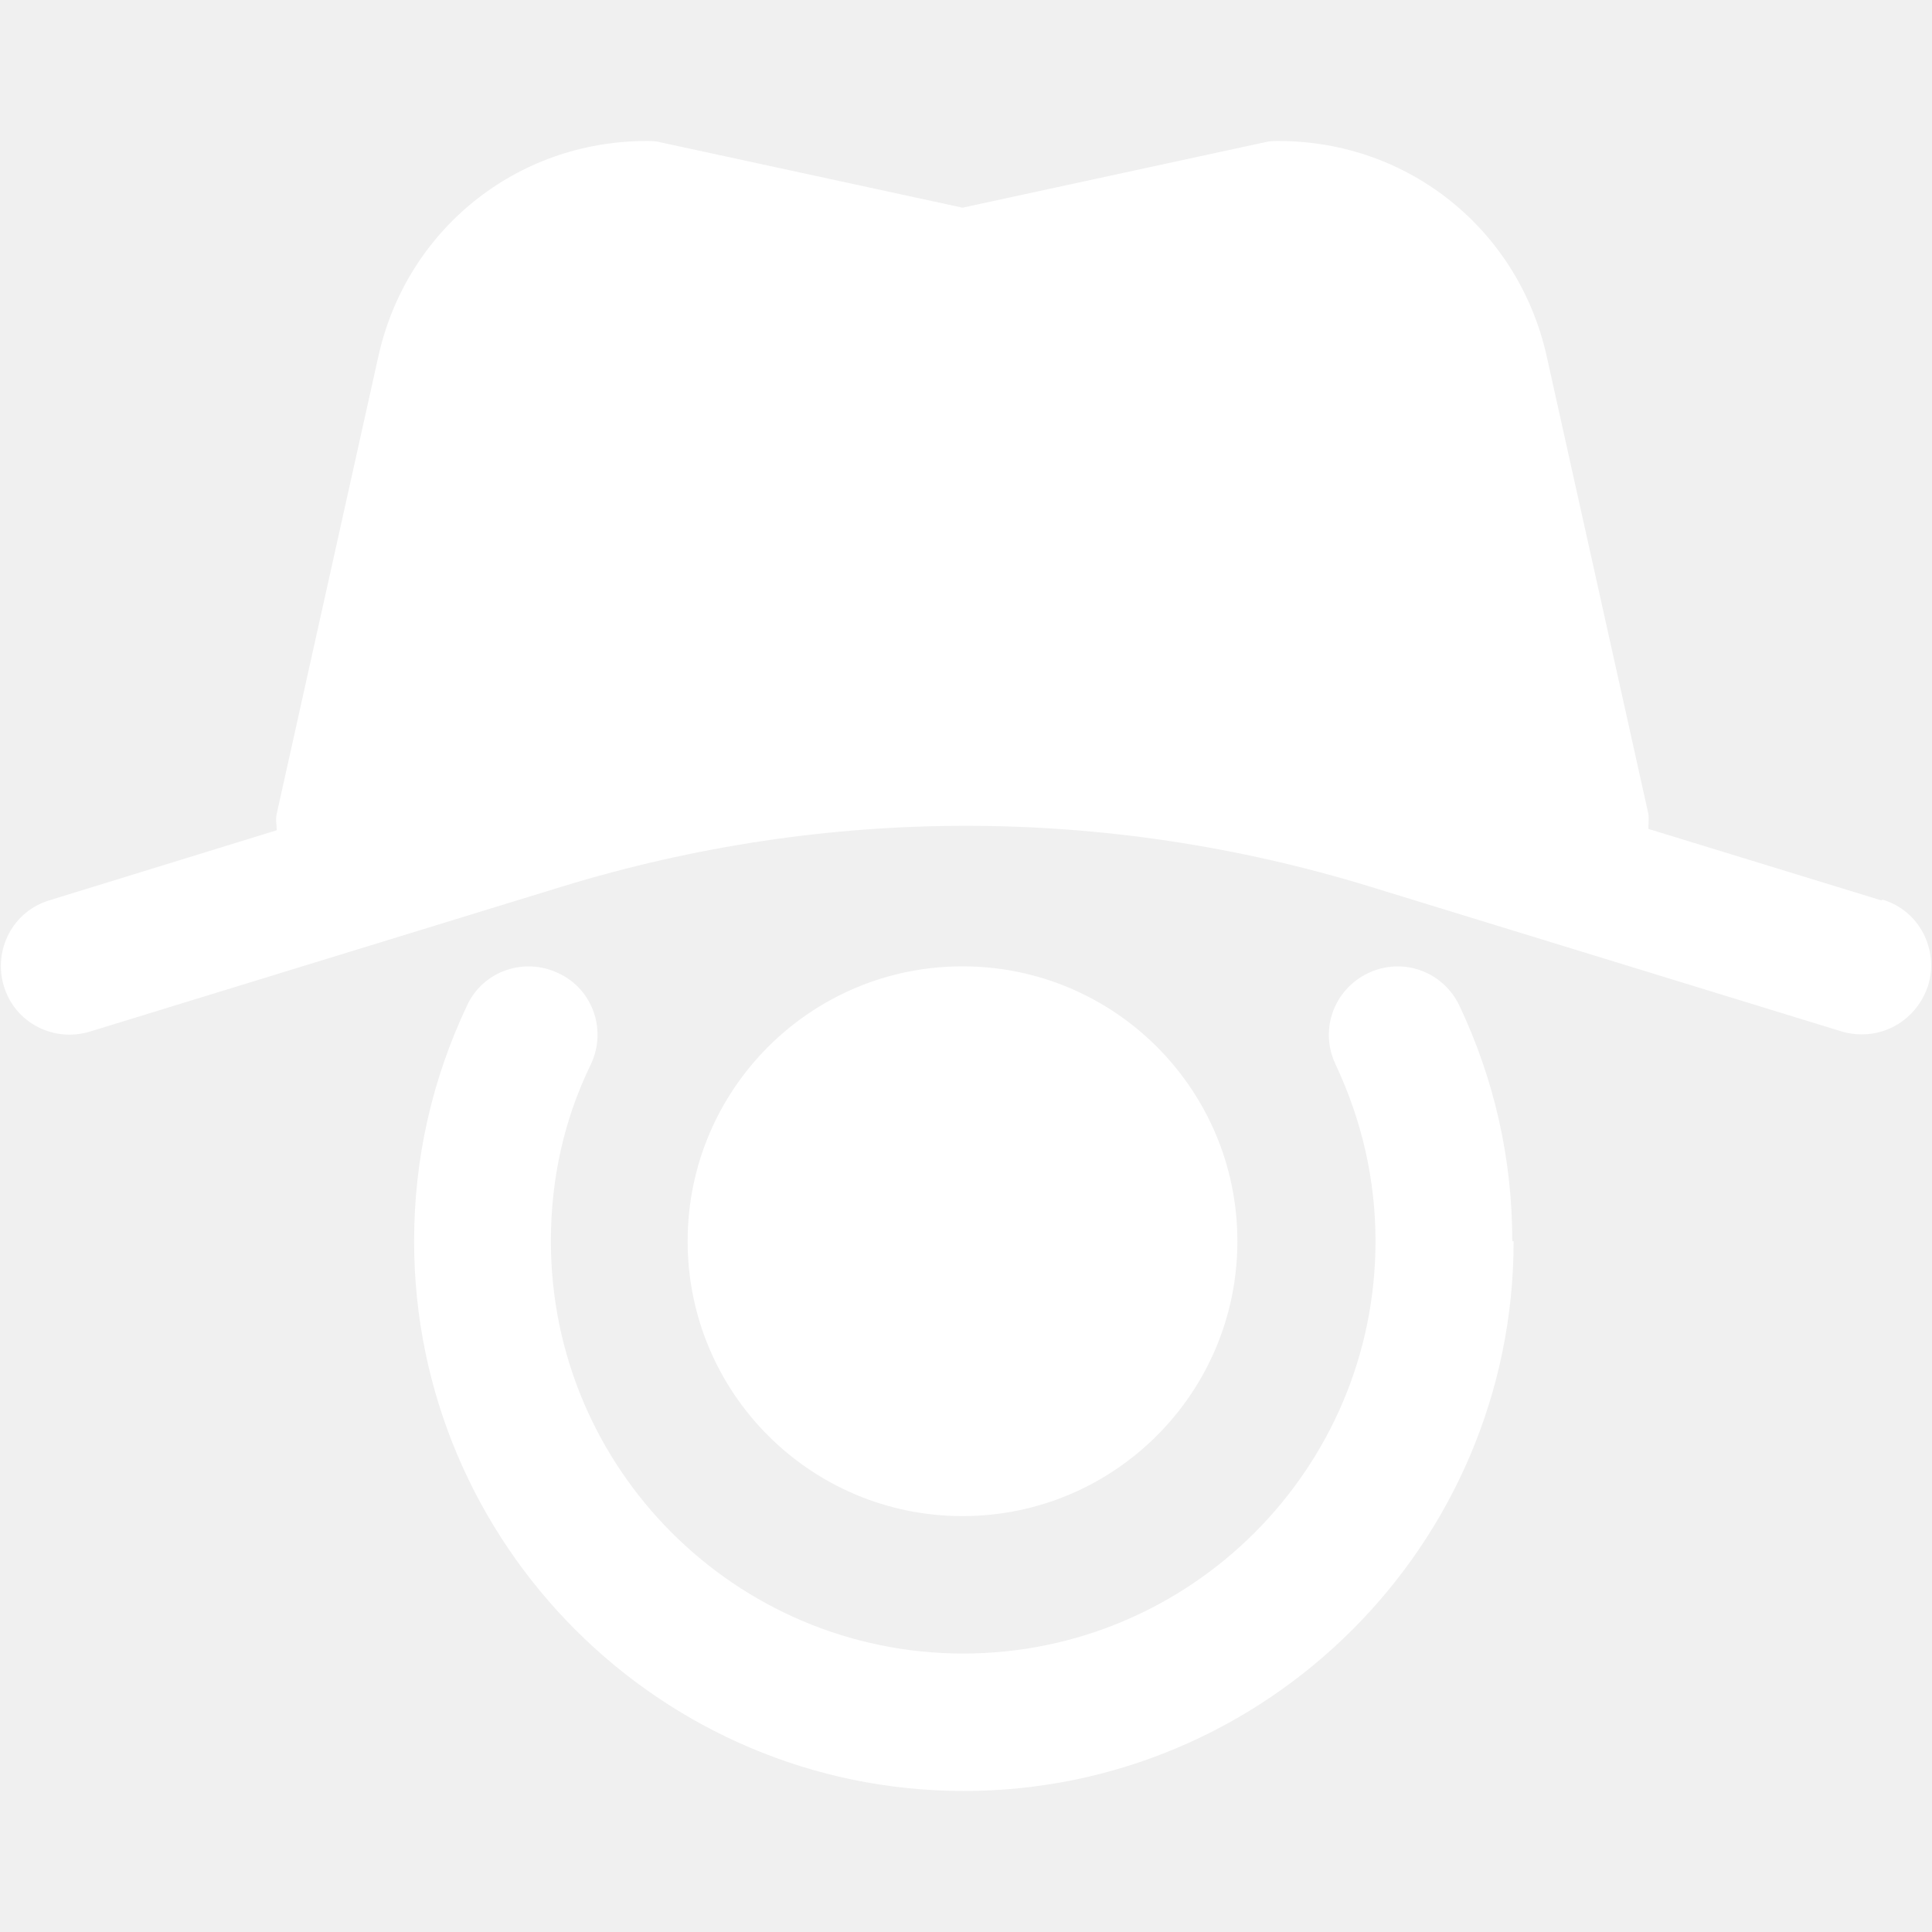
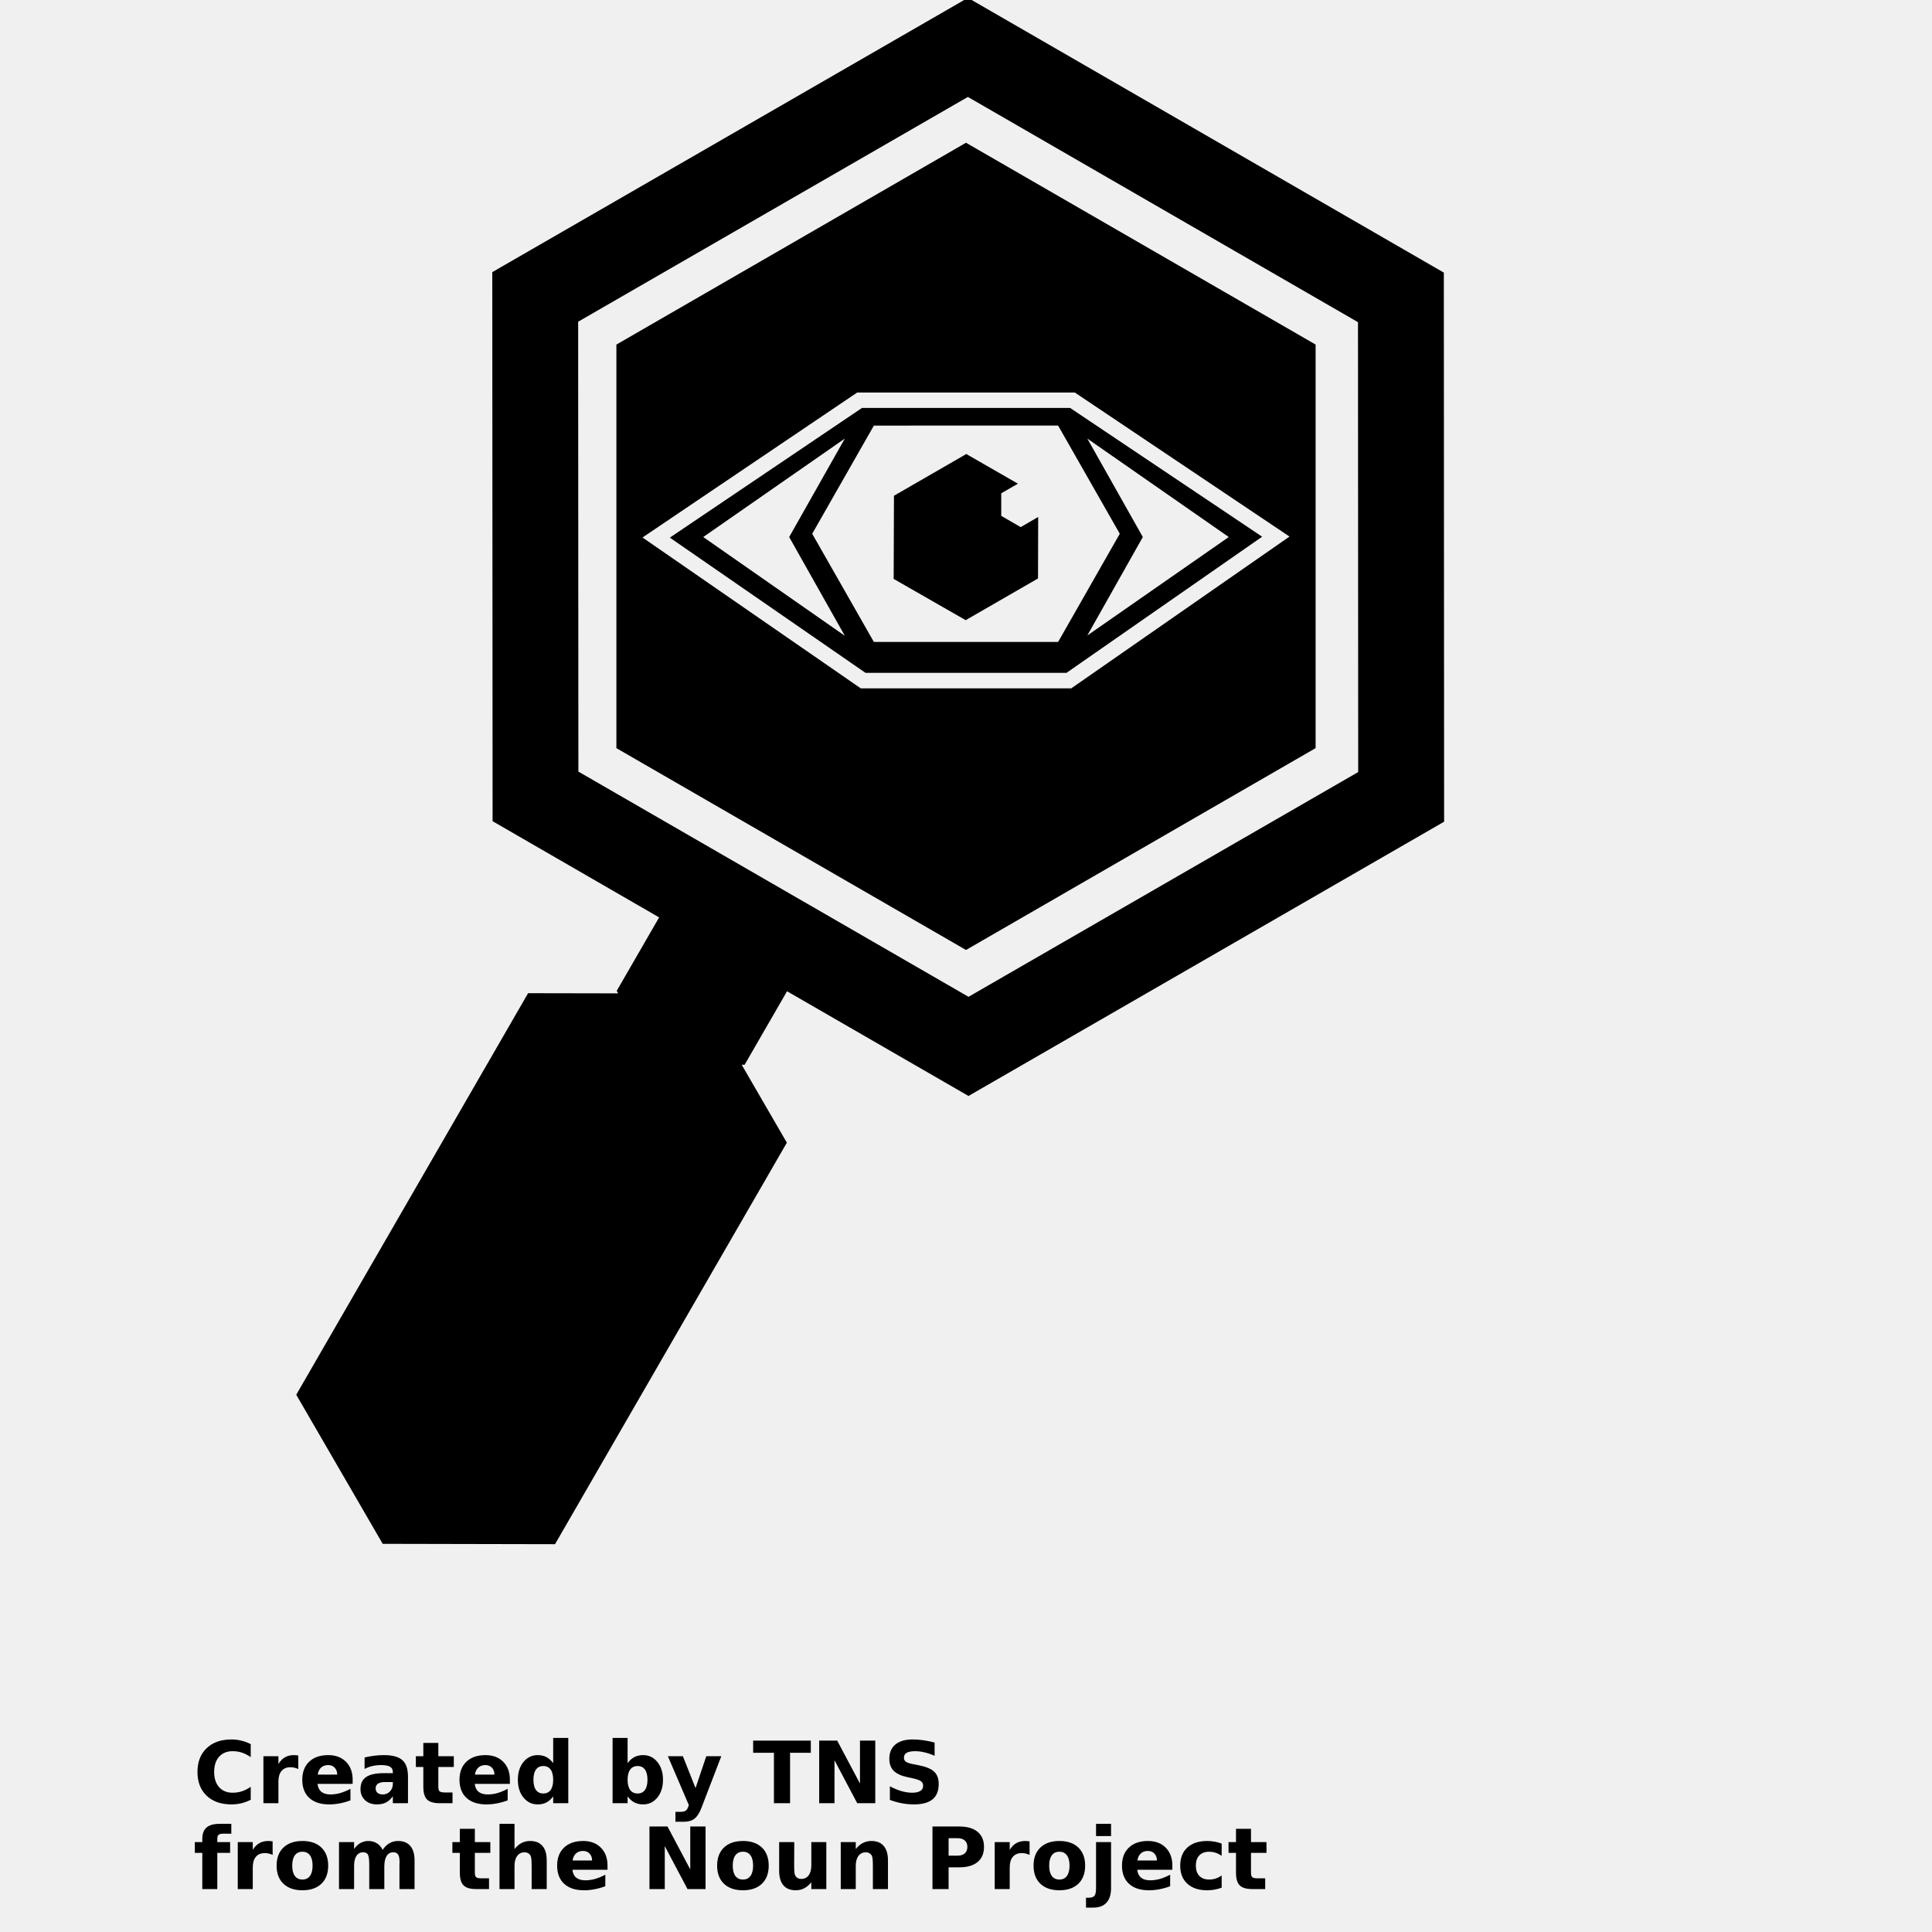
- <svg xmlns="http://www.w3.org/2000/svg" width="656" height="656" version="1.1" viewBox="0 0 492 492" id="svg4">
-   <defs id="defs8" />
-   <path d="m 245.111,386.086 c -38.676,0 -70,-31.324 -70,-70 0,-38.676 31.324,-70 70,-70 38.676,0 70,31.324 70,70 0,38.676 -31.324,70 -70,70 z m 233.98,-156.8 -59.324,-18.199 c 0,-1.227 0.176,-2.625 0,-3.852 l -25.898,-116.55 c -7.176,-32.199 -35.176,-54.773 -68.25,-54.773 -1.227,0 -2.449,0 -3.676,0.352 l -76.824,16.625 -76.824,-16.625 c -1.227,-0.352 -2.449,-0.352 -3.676,-0.352 -33.074,0 -61.074,22.574 -68.25,54.773 l -25.898,116.55 c -0.352,1.398 0,2.801 0,4.199 l -57.926,17.852 c -9.273,2.801 -14.352,12.602 -11.551,21.875 2.801,9.273 12.602,14.352 21.875,11.551 l 120.23,-36.926 c 67.375,-20.648 138.43,-20.648 205.8,0 l 120.23,36.926 c 1.75,0.523 3.5,0.699 5.074,0.699 7.523,0 14.352,-4.898 16.801,-12.426 2.801,-9.273 -2.273,-19.074 -11.551,-21.875 z m -93.977,86.801 c 0,-21 -4.551,-41.125 -13.477,-60.023 -4.199,-8.75 -14.523,-12.426 -23.273,-8.227 -8.75,4.199 -12.426,14.523 -8.227,23.273 6.648,14.176 10.148,29.227 10.148,44.977 0,57.926 -47.074,105 -105,105 -57.926,0 -105,-47.074 -105,-105 0,-15.75 3.324,-30.977 10.148,-44.977 4.199,-8.75 0.523,-19.25 -8.227,-23.273 -8.75,-4.199 -19.25,-0.523 -23.273,8.227 -8.926,18.898 -13.477,39.023 -13.477,60.023 0,77.176 62.824,140 140,140 77.176,0 140,-62.824 140,-140 z" id="path2" style="fill:#ffffff;fill-opacity:1" />
+ <svg xmlns="http://www.w3.org/2000/svg" xmlns:xlink="http://www.w3.org/1999/xlink" width="700pt" height="700pt" version="1.1" viewBox="0 0 700 700">
+   <defs>
+     <symbol id="t" overflow="visible">
+       <path d="m20.844-1.25c-1.074 0.562-2.195 0.984-3.359 1.266-1.168 0.281-2.383 0.422-3.641 0.422-3.781 0-6.777-1.051-8.984-3.156-2.211-2.113-3.312-4.977-3.312-8.594 0-3.625 1.102-6.492 3.312-8.609 2.207-2.113 5.203-3.172 8.984-3.172 1.258 0 2.473 0.148 3.641 0.438 1.164 0.281 2.285 0.699 3.359 1.25v4.703c-1.086-0.738-2.152-1.281-3.203-1.625-1.055-0.344-2.164-0.516-3.328-0.516-2.086 0-3.727 0.668-4.922 2-1.199 1.336-1.797 3.18-1.797 5.531 0 2.336 0.598 4.172 1.797 5.516 1.195 1.336 2.836 2 4.922 2 1.164 0 2.273-0.172 3.328-0.516 1.051-0.344 2.117-0.883 3.203-1.625z" />
+     </symbol>
+     <symbol id="c" overflow="visible">
+       <path d="m15.25-12.375c-0.48-0.227-0.953-0.395-1.422-0.5-0.469-0.102-0.945-0.156-1.422-0.156-1.398 0-2.477 0.449-3.234 1.344-0.75 0.898-1.125 2.18-1.125 3.844v7.844h-5.438v-17.016h5.438v2.797c0.695-1.113 1.5-1.926 2.406-2.438 0.906-0.508 1.992-0.766 3.266-0.766 0.176 0 0.367 0.012 0.578 0.031 0.219 0.012 0.531 0.043 0.938 0.094z" />
+     </symbol>
+     <symbol id="a" overflow="visible">
+       <path d="m19.594-8.547v1.547h-12.719c0.133 1.273 0.598 2.231 1.391 2.875 0.789 0.637 1.895 0.953 3.312 0.953 1.145 0 2.316-0.164 3.516-0.5 1.195-0.344 2.43-0.859 3.703-1.547v4.188c-1.293 0.492-2.586 0.855-3.875 1.094-1.281 0.25-2.562 0.375-3.844 0.375-3.086 0-5.481-0.781-7.188-2.344-1.699-1.562-2.547-3.754-2.547-6.578 0-2.781 0.832-4.961 2.5-6.547 1.676-1.594 3.984-2.391 6.922-2.391 2.676 0 4.816 0.809 6.422 2.422 1.602 1.605 2.406 3.758 2.406 6.453zm-5.594-1.812c0-1.031-0.305-1.863-0.906-2.5-0.594-0.633-1.383-0.953-2.359-0.953-1.055 0-1.906 0.297-2.562 0.891s-1.07 1.449-1.234 2.562z" />
+     </symbol>
+     <symbol id="j" overflow="visible">
+       <path d="m10.234-7.656c-1.137 0-1.992 0.195-2.562 0.578-0.562 0.387-0.844 0.953-0.844 1.703 0 0.688 0.227 1.23 0.688 1.625 0.457 0.387 1.098 0.578 1.922 0.578 1.02 0 1.879-0.363 2.578-1.094 0.695-0.738 1.047-1.66 1.047-2.766v-0.625zm8.312-2.047v9.703h-5.484v-2.516c-0.73 1.031-1.555 1.781-2.469 2.25-0.906 0.469-2.012 0.703-3.312 0.703-1.762 0-3.195-0.508-4.297-1.531-1.094-1.031-1.641-2.367-1.641-4.016 0-1.988 0.68-3.445 2.047-4.375 1.375-0.938 3.531-1.406 6.469-1.406h3.203v-0.422c0-0.863-0.34-1.492-1.016-1.891-0.68-0.406-1.734-0.609-3.172-0.609-1.168 0-2.258 0.121-3.266 0.359-1 0.23-1.93 0.578-2.781 1.047v-4.156c1.164-0.281 2.332-0.492 3.5-0.641 1.176-0.145 2.352-0.219 3.531-0.219 3.07 0 5.285 0.605 6.641 1.812 1.363 1.211 2.047 3.18 2.047 5.906z" />
+     </symbol>
+     <symbol id="b" overflow="visible">
+       <path d="m8.547-21.844v4.828h5.609v3.891h-5.609v7.219c0 0.793 0.156 1.328 0.469 1.609 0.32 0.273 0.945 0.406 1.875 0.406h2.797v3.891h-4.672c-2.148 0-3.668-0.445-4.562-1.344-0.898-0.895-1.344-2.414-1.344-4.562v-7.219h-2.703v-3.891h2.703v-4.828z" />
+     </symbol>
+     <symbol id="i" overflow="visible">
+       <path d="m14.188-14.516v-9.125h5.469v23.641h-5.469v-2.453c-0.75 1-1.578 1.734-2.484 2.203-0.898 0.457-1.938 0.688-3.125 0.688-2.094 0-3.82-0.832-5.172-2.5-1.344-1.664-2.016-3.805-2.016-6.422 0-2.625 0.672-4.769 2.016-6.438 1.352-1.664 3.078-2.5 5.172-2.5 1.176 0 2.219 0.234 3.125 0.703s1.734 1.203 2.484 2.203zm-3.578 11c1.156 0 2.039-0.422 2.656-1.266 0.613-0.852 0.922-2.086 0.922-3.703 0-1.625-0.309-2.859-0.922-3.703-0.617-0.852-1.5-1.281-2.656-1.281s-2.043 0.43-2.656 1.281c-0.617 0.844-0.922 2.078-0.922 3.703 0 1.617 0.305 2.852 0.922 3.703 0.613 0.844 1.5 1.266 2.656 1.266z" />
+     </symbol>
+     <symbol id="h" overflow="visible">
+       <path d="m11.672-3.516c1.156 0 2.039-0.422 2.656-1.266 0.613-0.852 0.922-2.086 0.922-3.703 0-1.625-0.309-2.859-0.922-3.703-0.617-0.852-1.5-1.281-2.656-1.281-1.168 0-2.062 0.43-2.688 1.281-0.625 0.855-0.938 2.09-0.938 3.703 0 1.605 0.312 2.836 0.938 3.688 0.625 0.855 1.52 1.281 2.688 1.281zm-3.625-11c0.75-1 1.578-1.734 2.484-2.203 0.914-0.469 1.969-0.703 3.156-0.703 2.094 0 3.812 0.836 5.156 2.5 1.352 1.668 2.031 3.812 2.031 6.438 0 2.617-0.68 4.758-2.031 6.422-1.344 1.668-3.062 2.5-5.156 2.5-1.188 0-2.242-0.234-3.156-0.703-0.906-0.469-1.734-1.195-2.484-2.188v2.453h-5.438v-23.641h5.438z" />
+     </symbol>
+     <symbol id="g" overflow="visible">
+       <path d="m0.375-17.016h5.438l4.578 11.547 3.891-11.547h5.438l-7.156 18.625c-0.719 1.895-1.559 3.219-2.516 3.969-0.961 0.758-2.219 1.141-3.781 1.141h-3.156v-3.578h1.703c0.926 0 1.598-0.148 2.016-0.438 0.414-0.293 0.742-0.82 0.984-1.578l0.141-0.469z" />
+     </symbol>
+     <symbol id="f" overflow="visible">
+       <path d="m0.156-22.672h20.891v4.406h-7.516v18.266h-5.844v-18.266h-7.531z" />
+     </symbol>
+     <symbol id="e" overflow="visible">
+       <path d="m2.859-22.672h6.531l8.25 15.547v-15.547h5.547v22.672h-6.547l-8.234-15.562v15.562h-5.547z" />
+     </symbol>
+     <symbol id="s" overflow="visible">
+       <path d="m18.641-21.969v4.797c-1.25-0.551-2.469-0.969-3.656-1.25-1.18-0.281-2.293-0.422-3.344-0.422-1.398 0-2.434 0.195-3.109 0.578-0.668 0.375-1 0.969-1 1.781 0 0.617 0.223 1.094 0.672 1.438 0.457 0.336 1.273 0.621 2.453 0.859l2.5 0.5c2.519 0.512 4.312 1.281 5.375 2.312s1.594 2.5 1.594 4.406c0 2.5-0.746 4.359-2.234 5.578-1.48 1.219-3.742 1.828-6.781 1.828-1.438 0-2.883-0.137-4.328-0.406-1.449-0.27-2.898-0.676-4.344-1.219v-4.938c1.445 0.773 2.844 1.355 4.188 1.75 1.352 0.387 2.66 0.578 3.922 0.578 1.27 0 2.242-0.211 2.922-0.641 0.676-0.426 1.016-1.035 1.016-1.828 0-0.707-0.23-1.25-0.688-1.625-0.461-0.383-1.375-0.734-2.75-1.047l-2.266-0.5c-2.273-0.477-3.934-1.25-4.984-2.312-1.043-1.07-1.562-2.508-1.562-4.312 0-2.25 0.727-3.984 2.188-5.203 1.457-1.219 3.551-1.828 6.281-1.828 1.25 0 2.531 0.094 3.844 0.281 1.32 0.188 2.688 0.469 4.094 0.844z" />
+     </symbol>
+     <symbol id="r" overflow="visible">
+       <path d="m13.812-23.641v3.578h-3.016c-0.773 0-1.309 0.141-1.609 0.422-0.305 0.273-0.453 0.75-0.453 1.438v1.188h4.641v3.891h-4.641v13.125h-5.438v-13.125h-2.703v-3.891h2.703v-1.188c0-1.852 0.516-3.223 1.547-4.109 1.031-0.883 2.629-1.328 4.797-1.328z" />
+     </symbol>
+     <symbol id="d" overflow="visible">
+       <path d="m10.703-13.531c-1.199 0-2.117 0.434-2.75 1.297-0.637 0.867-0.953 2.117-0.953 3.75 0 1.625 0.316 2.871 0.953 3.734 0.633 0.867 1.551 1.297 2.75 1.297 1.188 0 2.094-0.43 2.719-1.297 0.633-0.863 0.953-2.109 0.953-3.734 0-1.633-0.32-2.883-0.953-3.75-0.625-0.863-1.531-1.297-2.719-1.297zm0-3.891c2.926 0 5.211 0.793 6.859 2.375 1.645 1.574 2.469 3.762 2.469 6.562 0 2.793-0.824 4.981-2.469 6.562-1.648 1.574-3.934 2.359-6.859 2.359-2.938 0-5.234-0.785-6.891-2.359-1.648-1.582-2.469-3.769-2.469-6.562 0-2.801 0.82-4.988 2.469-6.562 1.656-1.582 3.953-2.375 6.891-2.375z" />
+     </symbol>
+     <symbol id="q" overflow="visible">
+       <path d="m18.375-14.188c0.688-1.051 1.504-1.852 2.453-2.406 0.945-0.551 1.988-0.828 3.125-0.828 1.957 0 3.445 0.605 4.469 1.812 1.02 1.199 1.531 2.949 1.531 5.25v10.359h-5.469v-8.875c0.008-0.125 0.016-0.258 0.016-0.406 0.008-0.145 0.016-0.348 0.016-0.609 0-1.207-0.18-2.082-0.531-2.625-0.355-0.539-0.93-0.812-1.719-0.812-1.031 0-1.828 0.43-2.391 1.281-0.562 0.855-0.855 2.086-0.875 3.688v8.359h-5.469v-8.875c0-1.883-0.164-3.098-0.484-3.641-0.324-0.539-0.902-0.812-1.734-0.812-1.043 0-1.852 0.434-2.422 1.297-0.562 0.855-0.844 2.074-0.844 3.656v8.375h-5.469v-17.016h5.469v2.5c0.664-0.969 1.43-1.691 2.297-2.172 0.875-0.488 1.832-0.734 2.875-0.734 1.176 0 2.211 0.289 3.109 0.859 0.906 0.562 1.586 1.355 2.047 2.375z" />
+     </symbol>
+     <symbol id="p" overflow="visible">
+       <path d="m19.719-10.359v10.359h-5.469v-7.906c0-1.477-0.039-2.492-0.109-3.047-0.062-0.562-0.172-0.977-0.328-1.25-0.219-0.352-0.512-0.629-0.875-0.828-0.367-0.195-0.777-0.297-1.234-0.297-1.137 0-2.031 0.445-2.688 1.328-0.648 0.875-0.969 2.086-0.969 3.625v8.375h-5.438v-23.641h5.438v9.125c0.82-1 1.691-1.734 2.609-2.203 0.926-0.469 1.945-0.703 3.062-0.703 1.957 0 3.445 0.605 4.469 1.812 1.02 1.199 1.531 2.949 1.531 5.25z" />
+     </symbol>
+     <symbol id="o" overflow="visible">
+       <path d="m2.438-6.625v-10.391h5.469v1.703c0 0.93-0.008 2.09-0.016 3.484-0.012 1.387-0.016 2.312-0.016 2.781 0 1.367 0.031 2.352 0.094 2.953 0.07 0.605 0.195 1.043 0.375 1.312 0.219 0.355 0.504 0.633 0.859 0.828 0.363 0.188 0.781 0.281 1.25 0.281 1.133 0 2.023-0.43 2.672-1.297 0.645-0.875 0.969-2.086 0.969-3.641v-8.406h5.438v17.016h-5.438v-2.453c-0.824 0.992-1.695 1.719-2.609 2.188-0.918 0.469-1.93 0.703-3.031 0.703-1.961 0-3.453-0.598-4.484-1.797-1.023-1.207-1.531-2.961-1.531-5.266z" />
+     </symbol>
+     <symbol id="n" overflow="visible">
+       <path d="m19.719-10.359v10.359h-5.469v-7.922c0-1.469-0.039-2.477-0.109-3.031-0.062-0.562-0.172-0.977-0.328-1.25-0.219-0.352-0.512-0.629-0.875-0.828-0.367-0.195-0.777-0.297-1.234-0.297-1.137 0-2.031 0.445-2.688 1.328-0.648 0.875-0.969 2.086-0.969 3.625v8.375h-5.438v-17.016h5.438v2.5c0.82-1 1.691-1.734 2.609-2.203 0.926-0.469 1.945-0.703 3.062-0.703 1.957 0 3.445 0.605 4.469 1.812 1.02 1.199 1.531 2.949 1.531 5.25z" />
+     </symbol>
+     <symbol id="m" overflow="visible">
+       <path d="m2.859-22.672h9.703c2.883 0 5.098 0.641 6.641 1.922 1.551 1.281 2.328 3.106 2.328 5.469 0 2.375-0.777 4.203-2.328 5.484-1.543 1.281-3.758 1.922-6.641 1.922h-3.859v7.875h-5.844zm5.844 4.234v6.328h3.234c1.133 0 2.008-0.273 2.625-0.828 0.625-0.551 0.938-1.332 0.938-2.344 0-1.008-0.312-1.785-0.938-2.328-0.617-0.551-1.492-0.828-2.625-0.828z" />
+     </symbol>
+     <symbol id="l" overflow="visible">
+       <path d="m2.609-17.016h5.438v16.719c0 2.269-0.547 4.004-1.641 5.203-1.094 1.207-2.68 1.812-4.75 1.812h-2.688v-3.578h0.938c1.031 0 1.738-0.234 2.125-0.703 0.383-0.461 0.578-1.371 0.578-2.734zm0-6.625h5.438v4.438h-5.438z" />
+     </symbol>
+     <symbol id="k" overflow="visible">
+       <path d="m16.359-16.484v4.438c-0.742-0.508-1.484-0.883-2.234-1.125-0.742-0.238-1.512-0.359-2.312-0.359-1.512 0-2.695 0.445-3.547 1.328-0.844 0.887-1.266 2.125-1.266 3.719 0 1.586 0.422 2.82 1.266 3.703 0.852 0.887 2.035 1.328 3.547 1.328 0.852 0 1.66-0.125 2.422-0.375 0.77-0.25 1.477-0.625 2.125-1.125v4.453c-0.855 0.312-1.719 0.547-2.594 0.703s-1.75 0.234-2.625 0.234c-3.074 0-5.477-0.785-7.203-2.359-1.73-1.57-2.594-3.758-2.594-6.562 0-2.812 0.863-5.004 2.594-6.578 1.727-1.57 4.129-2.359 7.203-2.359 0.883 0 1.758 0.078 2.625 0.234 0.863 0.156 1.727 0.391 2.594 0.703z" />
+     </symbol>
+   </defs>
+   <g>
+     <path d="m523.13 98.773-172.43-99.555-172.34 99.379 0.117 198.94 60.336 34.852-15.367 26.617 0.535 0.91-32.641-0.062-84.004 145.49 31.324 54.016 62.434 0.129 84-145.48-16.371-28.234h1.07l15.367-26.625 65.742 37.941 172.33-99.371zm-172.22 262.39-141.35-81.602-0.086-163 141.21-81.438 141.34 81.609 0.074 163z" />
+     <path d="m376.15 187.3-0.055 22.285-26.211 15.113-26.094-14.949 0.109-30.129 26.211-15.121 18.703 10.754-6.043 3.473v8.176l7.051 4.086z" />
+     <path d="m350 51.719-126.67 73.129v146.22l126.67 73.129 126.67-73.137v-146.22zm38.137 197.68h-76.273l-79.07-54.656 77.785-52.527h78.848l77.785 52.191z" />
+     <path d="m387.74 147.81h-75.43l-69.613 46.984 70.902 49h72.797l70.902-49.336zm-4.367 6.383 22.344 39.199-22.344 39.199-66.75 0.004-22.344-39.199 22.344-39.199zm-97.438 40.383 20.16 35.785-51.297-35.785 51.297-35.672zm128.13 0-20.109-35.672 51.246 35.672-51.246 35.672z" />
+     <use x="70" y="653.332" xlink:href="#t" />
+     <use x="92.832" y="653.332" xlink:href="#c" />
+     <use x="108.176" y="653.332" xlink:href="#a" />
+     <use x="129.273" y="653.332" xlink:href="#j" />
+     <use x="150.27" y="653.332" xlink:href="#b" />
+     <use x="165.141" y="653.332" xlink:href="#a" />
+     <use x="186.242" y="653.332" xlink:href="#i" />
+     <use x="219.344" y="653.332" xlink:href="#h" />
+     <use x="241.613" y="653.332" xlink:href="#g" />
+     <use x="272.723" y="653.332" xlink:href="#f" />
+     <use x="293.945" y="653.332" xlink:href="#e" />
+     <use x="319.984" y="653.332" xlink:href="#s" />
+     <use x="70" y="684.445" xlink:href="#r" />
+     <use x="83.535" y="684.445" xlink:href="#c" />
+     <use x="98.879" y="684.445" xlink:href="#d" />
+     <use x="120.25" y="684.445" xlink:href="#q" />
+     <use x="163.5" y="684.445" xlink:href="#b" />
+     <use x="178.371" y="684.445" xlink:href="#p" />
+     <use x="200.52" y="684.445" xlink:href="#a" />
+     <use x="232.453" y="684.445" xlink:href="#e" />
+     <use x="258.488" y="684.445" xlink:href="#d" />
+     <use x="279.863" y="684.445" xlink:href="#o" />
+     <use x="302.012" y="684.445" xlink:href="#n" />
+     <use x="334.992" y="684.445" xlink:href="#m" />
+     <use x="357.793" y="684.445" xlink:href="#c" />
+     <use x="373.137" y="684.445" xlink:href="#d" />
+     <use x="394.508" y="684.445" xlink:href="#l" />
+     <use x="405.172" y="684.445" xlink:href="#a" />
+     <use x="426.273" y="684.445" xlink:href="#k" />
+     <use x="444.715" y="684.445" xlink:href="#b" />
+   </g>
</svg>
